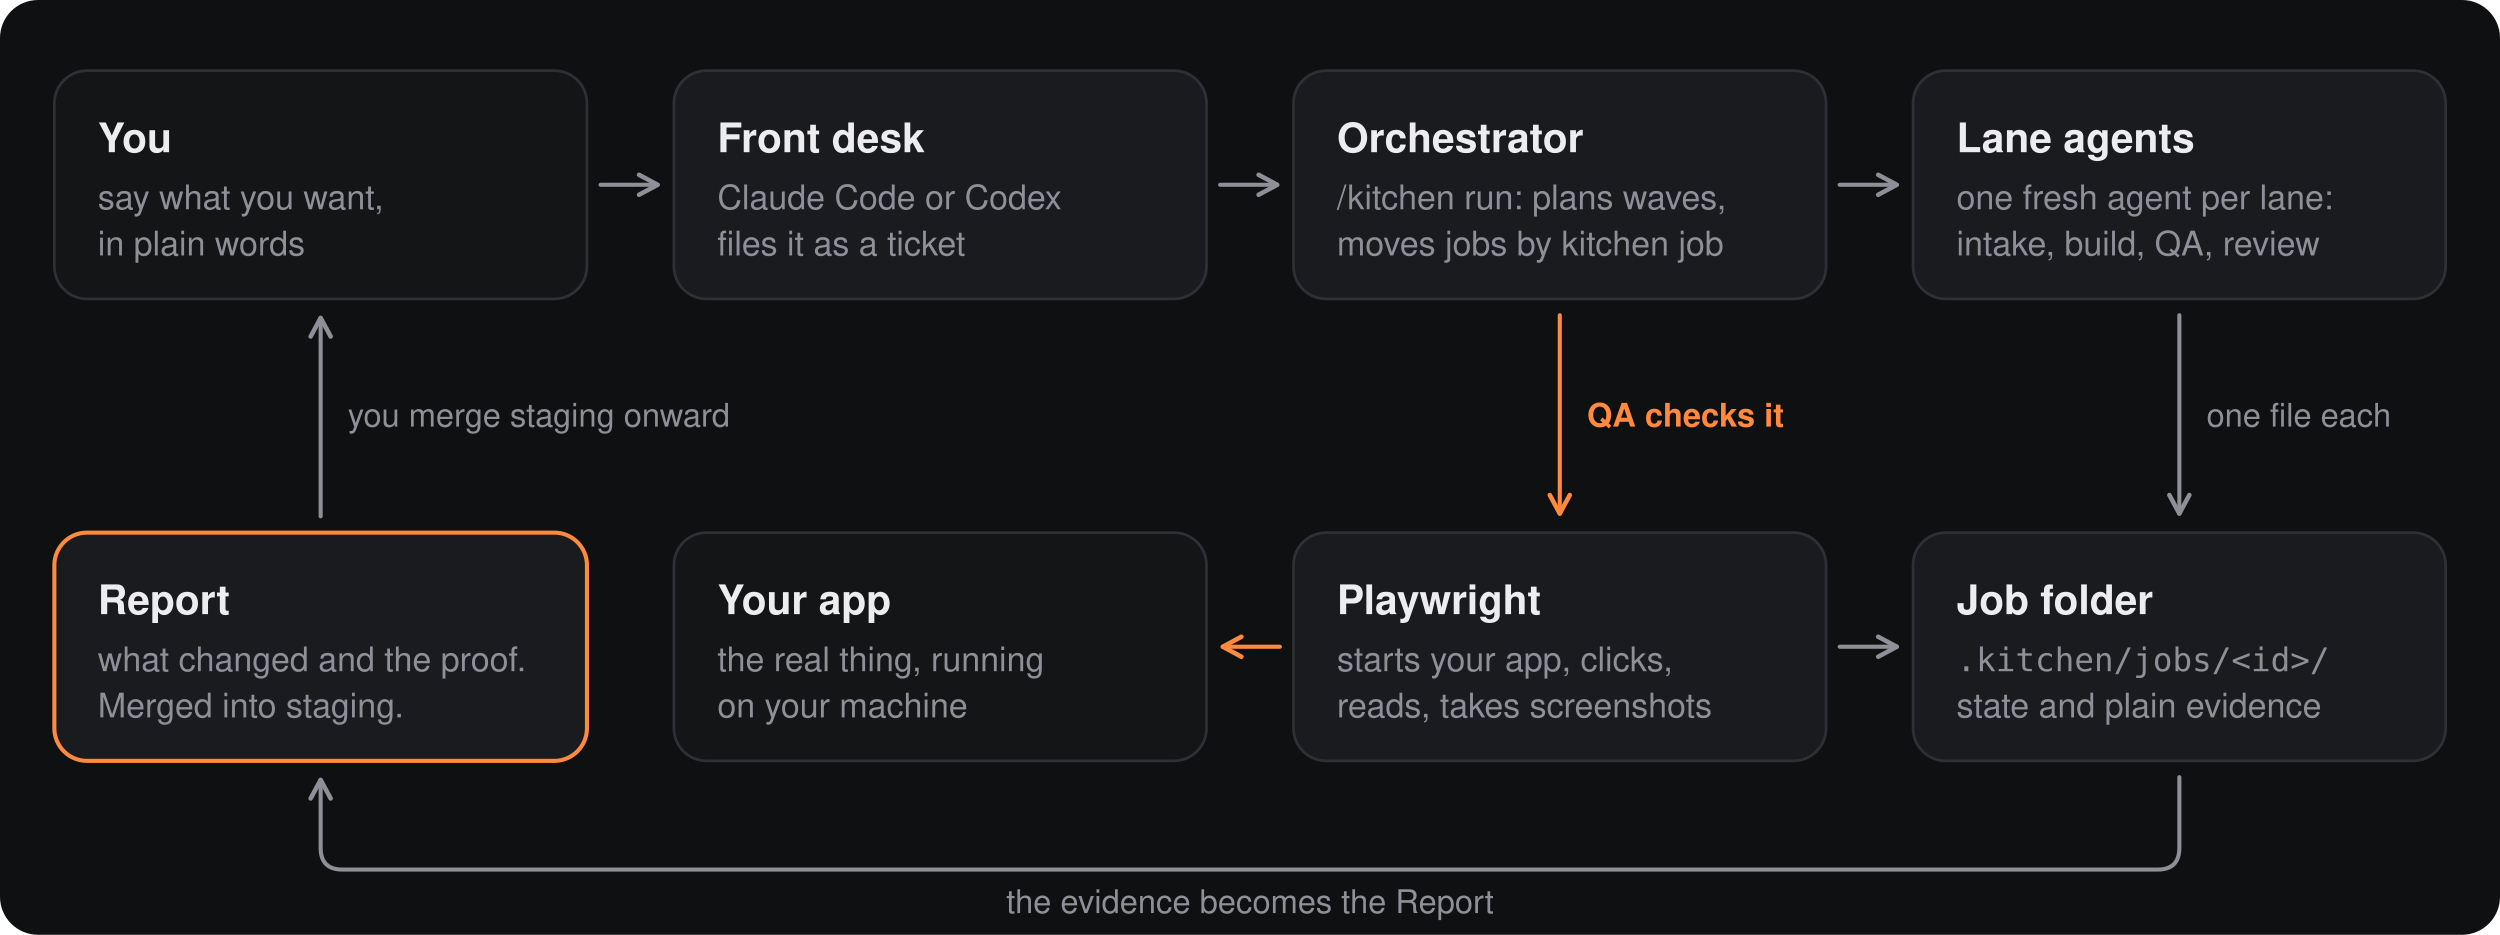
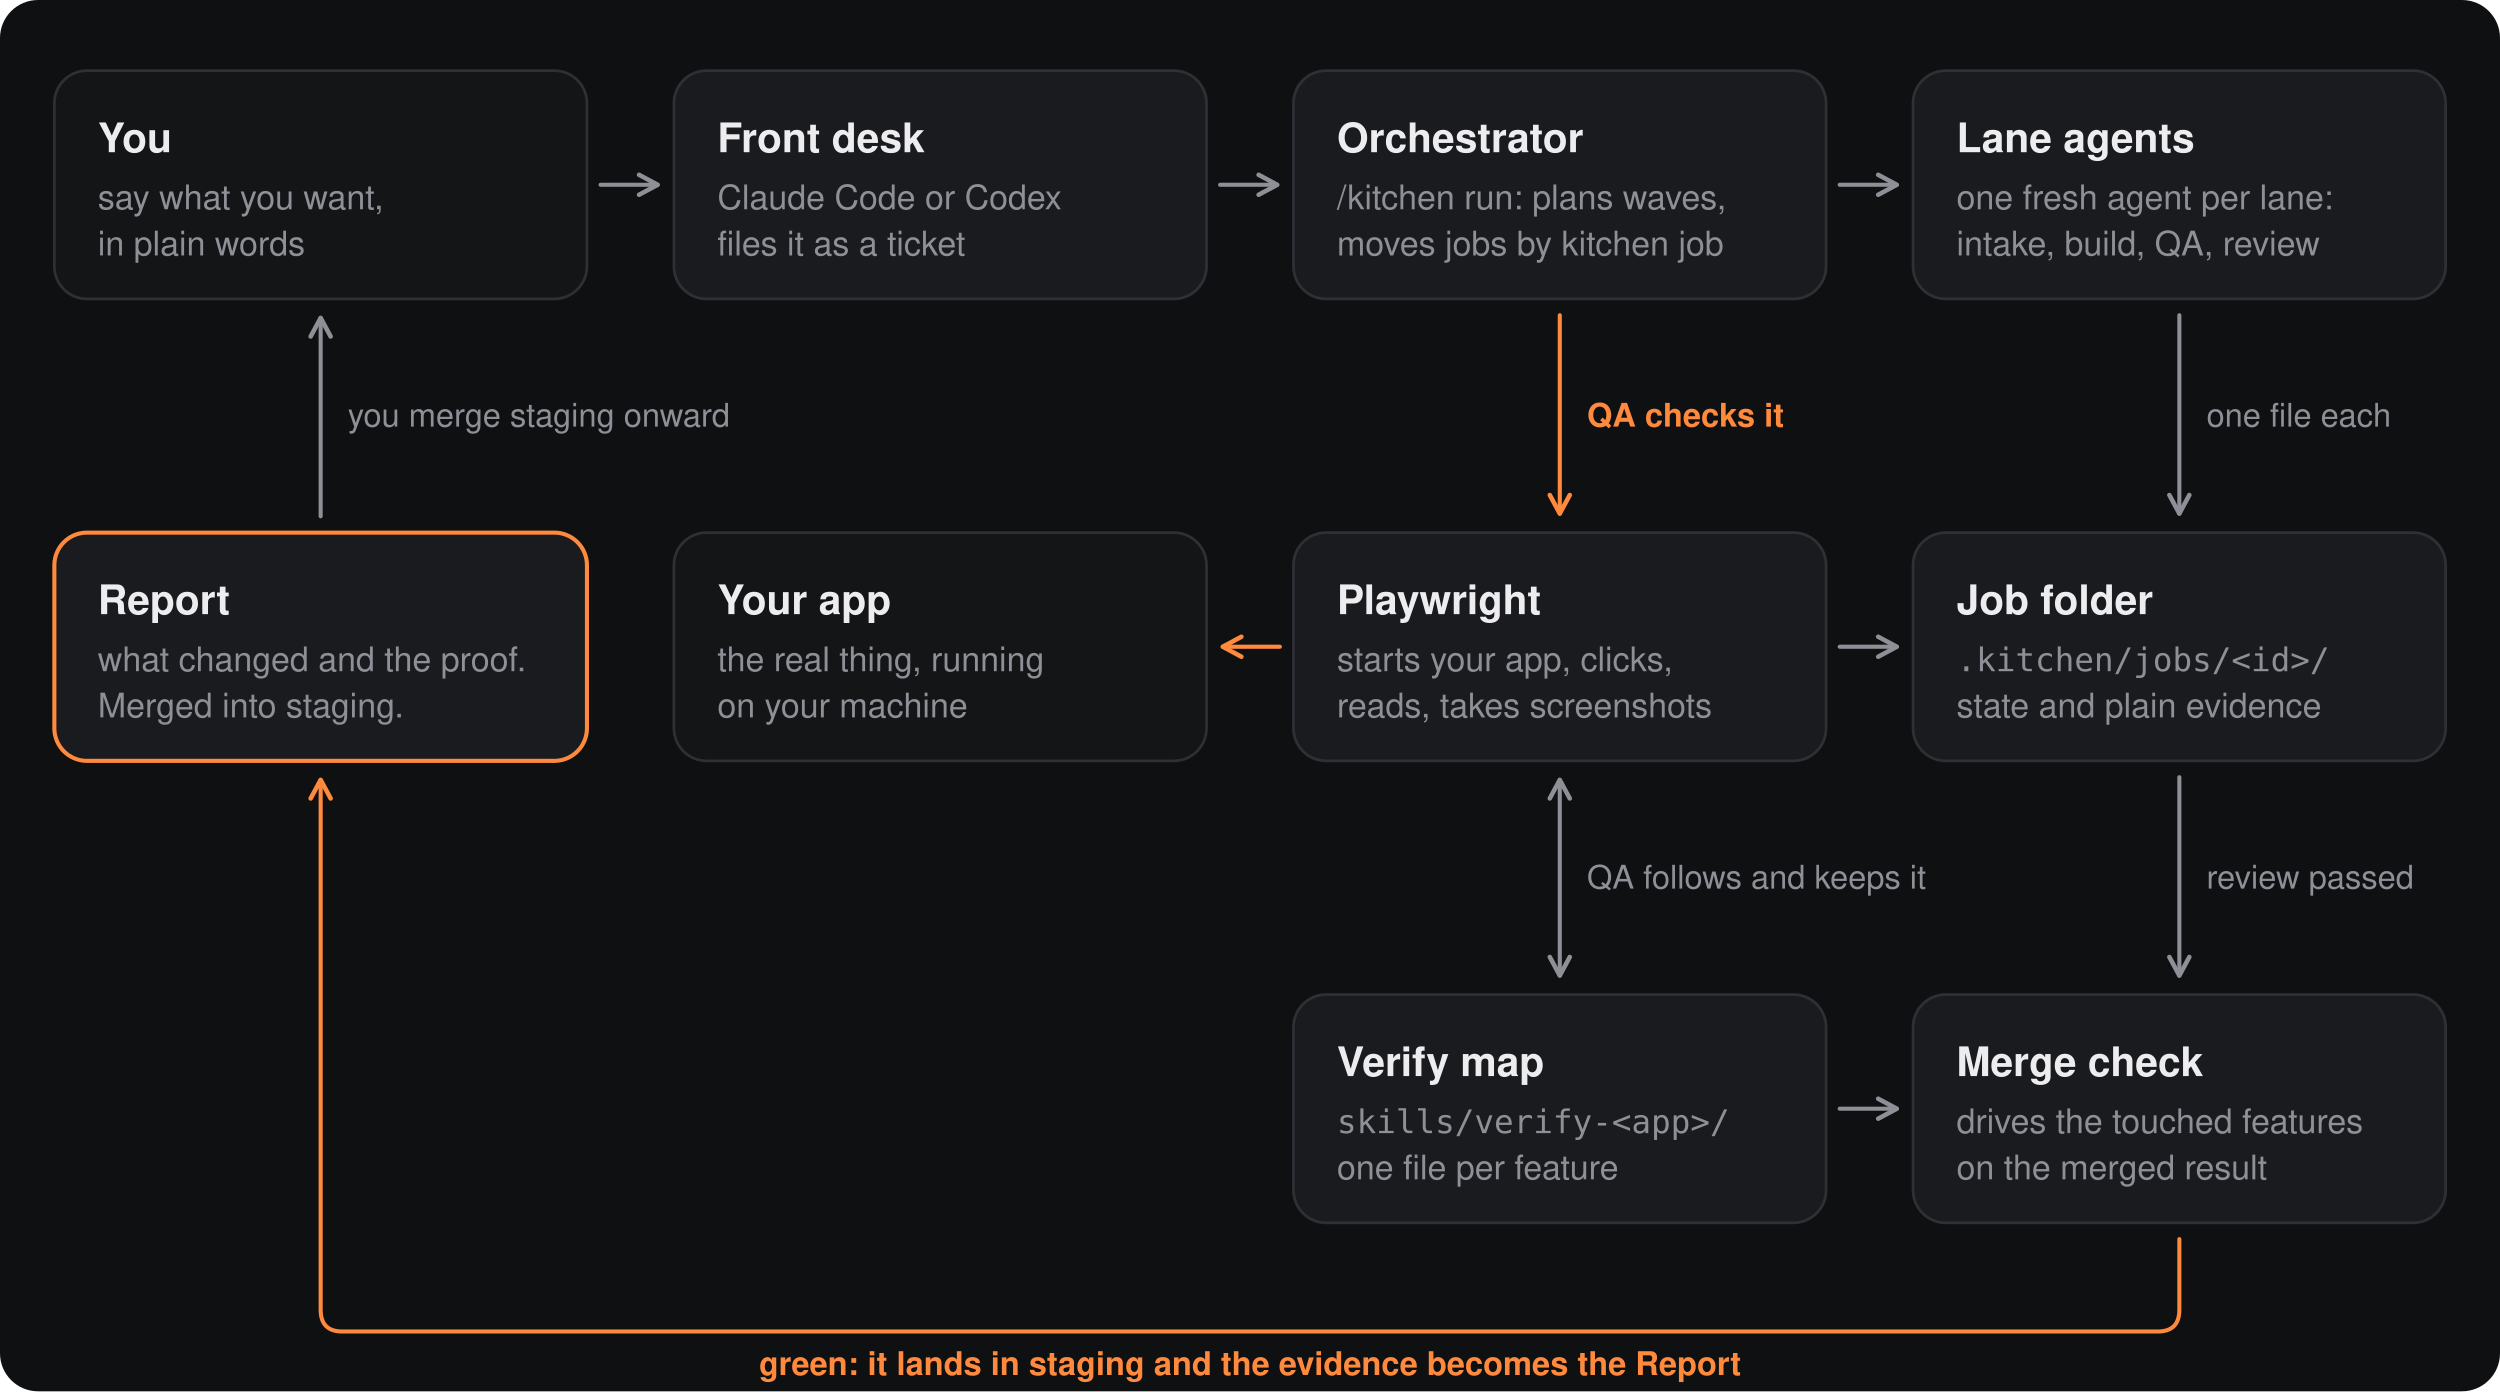
- <svg xmlns="http://www.w3.org/2000/svg" viewBox="0 0 920 344" width="920" height="344" role="img" aria-label="How Kitchen works: you tell Claude Code or Codex what you want; the runner moves the job; one fresh worker per step writes into the job folder; the runner proves the work by driving your app through the Toolkit; you read the Report and merge.">
+ <svg xmlns="http://www.w3.org/2000/svg" viewBox="0 0 920 512" width="920" height="512" role="img" aria-label="How Kitchen works: you tell Claude Code what you want and it files a ticket; the orchestrator session plans waves and moves each job with kitchen job verbs; one fresh agent per lane (intake, build, QA, review) writes into the job folder; QA drives your app with Playwright, following and keeping the verify map; before a job merges, a merge check drives the features the merge touches on the merged result; green lands in staging with its Report, and you merge staging onward.">
  <defs>
    <marker id="hm" viewBox="0 0 10 10" refX="8" refY="5" markerWidth="7" markerHeight="7" orient="auto-start-reverse">
      <path d="M1.5,1.5L8,5L1.5,8.5" fill="none" stroke="#8e8f97" stroke-width="1.6" stroke-linecap="round" stroke-linejoin="round" />
    </marker>
    <marker id="ha" viewBox="0 0 10 10" refX="8" refY="5" markerWidth="7" markerHeight="7" orient="auto-start-reverse">
      <path d="M1.5,1.5L8,5L1.5,8.5" fill="none" stroke="#ff8a3d" stroke-width="1.6" stroke-linecap="round" stroke-linejoin="round" />
    </marker>
  </defs>
  <style>text{font-family:-apple-system,BlinkMacSystemFont,"Segoe UI","Helvetica Neue",Helvetica,Arial,sans-serif}.t{font-size:15px;font-weight:600;fill:#ededf0}.s{font-size:12.5px;fill:#8e8f97}.m{font-size:12px;fill:#8e8f97;font-family:"SF Mono",ui-monospace,Menlo,Consolas,monospace}.l{font-size:12px;fill:#8e8f97}.la{font-size:12px;fill:#ff8a3d;font-weight:600}</style>
-   <rect width="920" height="344" rx="14" fill="#0f1011" />
+   <rect width="920" height="512" rx="14" fill="#0f1011" />
  <g>
    <rect x="20" y="26" width="196" height="84" rx="12" fill="#141516" stroke="#2f3035" stroke-width="1" />
    <text x="36" y="56" class="t">You</text>
    <text x="36" y="77" class="s">say what you want,</text>
    <text x="36" y="94" class="s">in plain words</text>
  </g>
  <g>
    <rect x="248" y="26" width="196" height="84" rx="12" fill="#1a1b1e" stroke="#2f3035" stroke-width="1" />
    <text x="264" y="56" class="t">Front desk</text>
    <text x="264" y="77" class="s">Claude Code or Codex</text>
    <text x="264" y="94" class="s">files it as a ticket</text>
  </g>
  <g>
    <rect x="476" y="26" width="196" height="84" rx="12" fill="#1a1b1e" stroke="#2f3035" stroke-width="1" />
    <text x="492" y="56" class="t">Orchestrator</text>
    <text x="492" y="77" class="s">/kitchen run: plans waves,</text>
    <text x="492" y="94" class="s">moves jobs by kitchen job</text>
  </g>
  <g>
    <rect x="704" y="26" width="196" height="84" rx="12" fill="#1a1b1e" stroke="#2f3035" stroke-width="1" />
    <text x="720" y="56" class="t">Lane agents</text>
    <text x="720" y="77" class="s">one fresh agent per lane:</text>
    <text x="720" y="94" class="s">intake, build, QA, review</text>
  </g>
  <g>
    <rect x="20" y="196" width="196" height="84" rx="12" fill="#1a1b1e" stroke="#ff8a3d" stroke-width="1.5" />
    <text x="36" y="226" class="t">Report</text>
    <text x="36" y="247" class="s">what changed and the proof.</text>
    <text x="36" y="264" class="s">Merged into staging.</text>
  </g>
  <g>
    <rect x="248" y="196" width="196" height="84" rx="12" fill="#141516" stroke="#2f3035" stroke-width="1" />
    <text x="264" y="226" class="t">Your app</text>
    <text x="264" y="247" class="s">the real thing, running</text>
    <text x="264" y="264" class="s">on your machine</text>
  </g>
  <g>
    <rect x="476" y="196" width="196" height="84" rx="12" fill="#1a1b1e" stroke="#2f3035" stroke-width="1" />
    <text x="492" y="226" class="t">Playwright</text>
    <text x="492" y="247" class="s">starts your app, clicks,</text>
    <text x="492" y="264" class="s">reads, takes screenshots</text>
  </g>
  <g>
    <rect x="704" y="196" width="196" height="84" rx="12" fill="#1a1b1e" stroke="#2f3035" stroke-width="1" />
    <text x="720" y="226" class="t">Job folder</text>
    <text x="720" y="247" class="m">.kitchen/jobs/&lt;id&gt;/</text>
    <text x="720" y="264" class="s">state and plain evidence</text>
  </g>
+   <g>
+     <rect x="476" y="366" width="196" height="84" rx="12" fill="#1a1b1e" stroke="#2f3035" stroke-width="1" />
+     <text x="492" y="396" class="t">Verify map</text>
+     <text x="492" y="417" class="m">skills/verify-&lt;app&gt;/</text>
+     <text x="492" y="434" class="s">one file per feature</text>
+   </g>
+   <g>
+     <rect x="704" y="366" width="196" height="84" rx="12" fill="#1a1b1e" stroke="#2f3035" stroke-width="1" />
+     <text x="720" y="396" class="t">Merge check</text>
+     <text x="720" y="417" class="s">drives the touched features</text>
+     <text x="720" y="434" class="s">on the merged result</text>
+   </g>
  <path d="M221,68H242" fill="none" stroke="#8e8f97" stroke-width="1.5" stroke-linecap="round" stroke-linejoin="round" marker-end="url(#hm)" />
  <path d="M449,68H470" fill="none" stroke="#8e8f97" stroke-width="1.5" stroke-linecap="round" stroke-linejoin="round" marker-end="url(#hm)" />
  <path d="M677,68H698" fill="none" stroke="#8e8f97" stroke-width="1.5" stroke-linecap="round" stroke-linejoin="round" marker-end="url(#hm)" />
  <path d="M574,116V189" fill="none" stroke="#ff8a3d" stroke-width="1.5" stroke-linecap="round" stroke-linejoin="round" marker-end="url(#ha)" />
  <text x="584" y="157" class="la">QA checks it</text>
  <path d="M471,238H450" fill="none" stroke="#ff8a3d" stroke-width="1.5" stroke-linecap="round" stroke-linejoin="round" marker-end="url(#ha)" />
  <path d="M677,238H698" fill="none" stroke="#8e8f97" stroke-width="1.5" stroke-linecap="round" stroke-linejoin="round" marker-end="url(#hm)" />
  <path d="M802,116V189" fill="none" stroke="#8e8f97" stroke-width="1.5" stroke-linecap="round" stroke-linejoin="round" marker-end="url(#hm)" />
  <text x="812" y="157" class="l">one file each</text>
-   <path d="M802,286V312Q802,320 794,320H126Q118,320 118,312V287" fill="none" stroke="#8e8f97" stroke-width="1.5" stroke-linecap="round" stroke-linejoin="round" marker-end="url(#hm)" />
-   <text x="460" y="336" text-anchor="middle" class="l">the evidence becomes the Report</text>
+   <path d="M574,287V359" fill="none" stroke="#8e8f97" stroke-width="1.5" stroke-linecap="round" stroke-linejoin="round" marker-start="url(#hm)" marker-end="url(#hm)" />
+   <text x="584" y="327" class="l">QA follows and keeps it</text>
+   <path d="M802,286V359" fill="none" stroke="#8e8f97" stroke-width="1.5" stroke-linecap="round" stroke-linejoin="round" marker-end="url(#hm)" />
+   <text x="812" y="327" class="l">review passed</text>
+   <path d="M677,408H698" fill="none" stroke="#8e8f97" stroke-width="1.5" stroke-linecap="round" stroke-linejoin="round" marker-end="url(#hm)" />
+   <path d="M802,456V482Q802,490 794,490H126Q118,490 118,482V287" fill="none" stroke="#ff8a3d" stroke-width="1.5" stroke-linecap="round" stroke-linejoin="round" marker-end="url(#ha)" />
+   <text x="460" y="506" text-anchor="middle" class="la">green: it lands in staging and the evidence becomes the Report</text>
  <path d="M118,190V117" fill="none" stroke="#8e8f97" stroke-width="1.5" stroke-linecap="round" stroke-linejoin="round" marker-end="url(#hm)" />
  <text x="128" y="157" class="l">you merge staging onward</text>
</svg>
